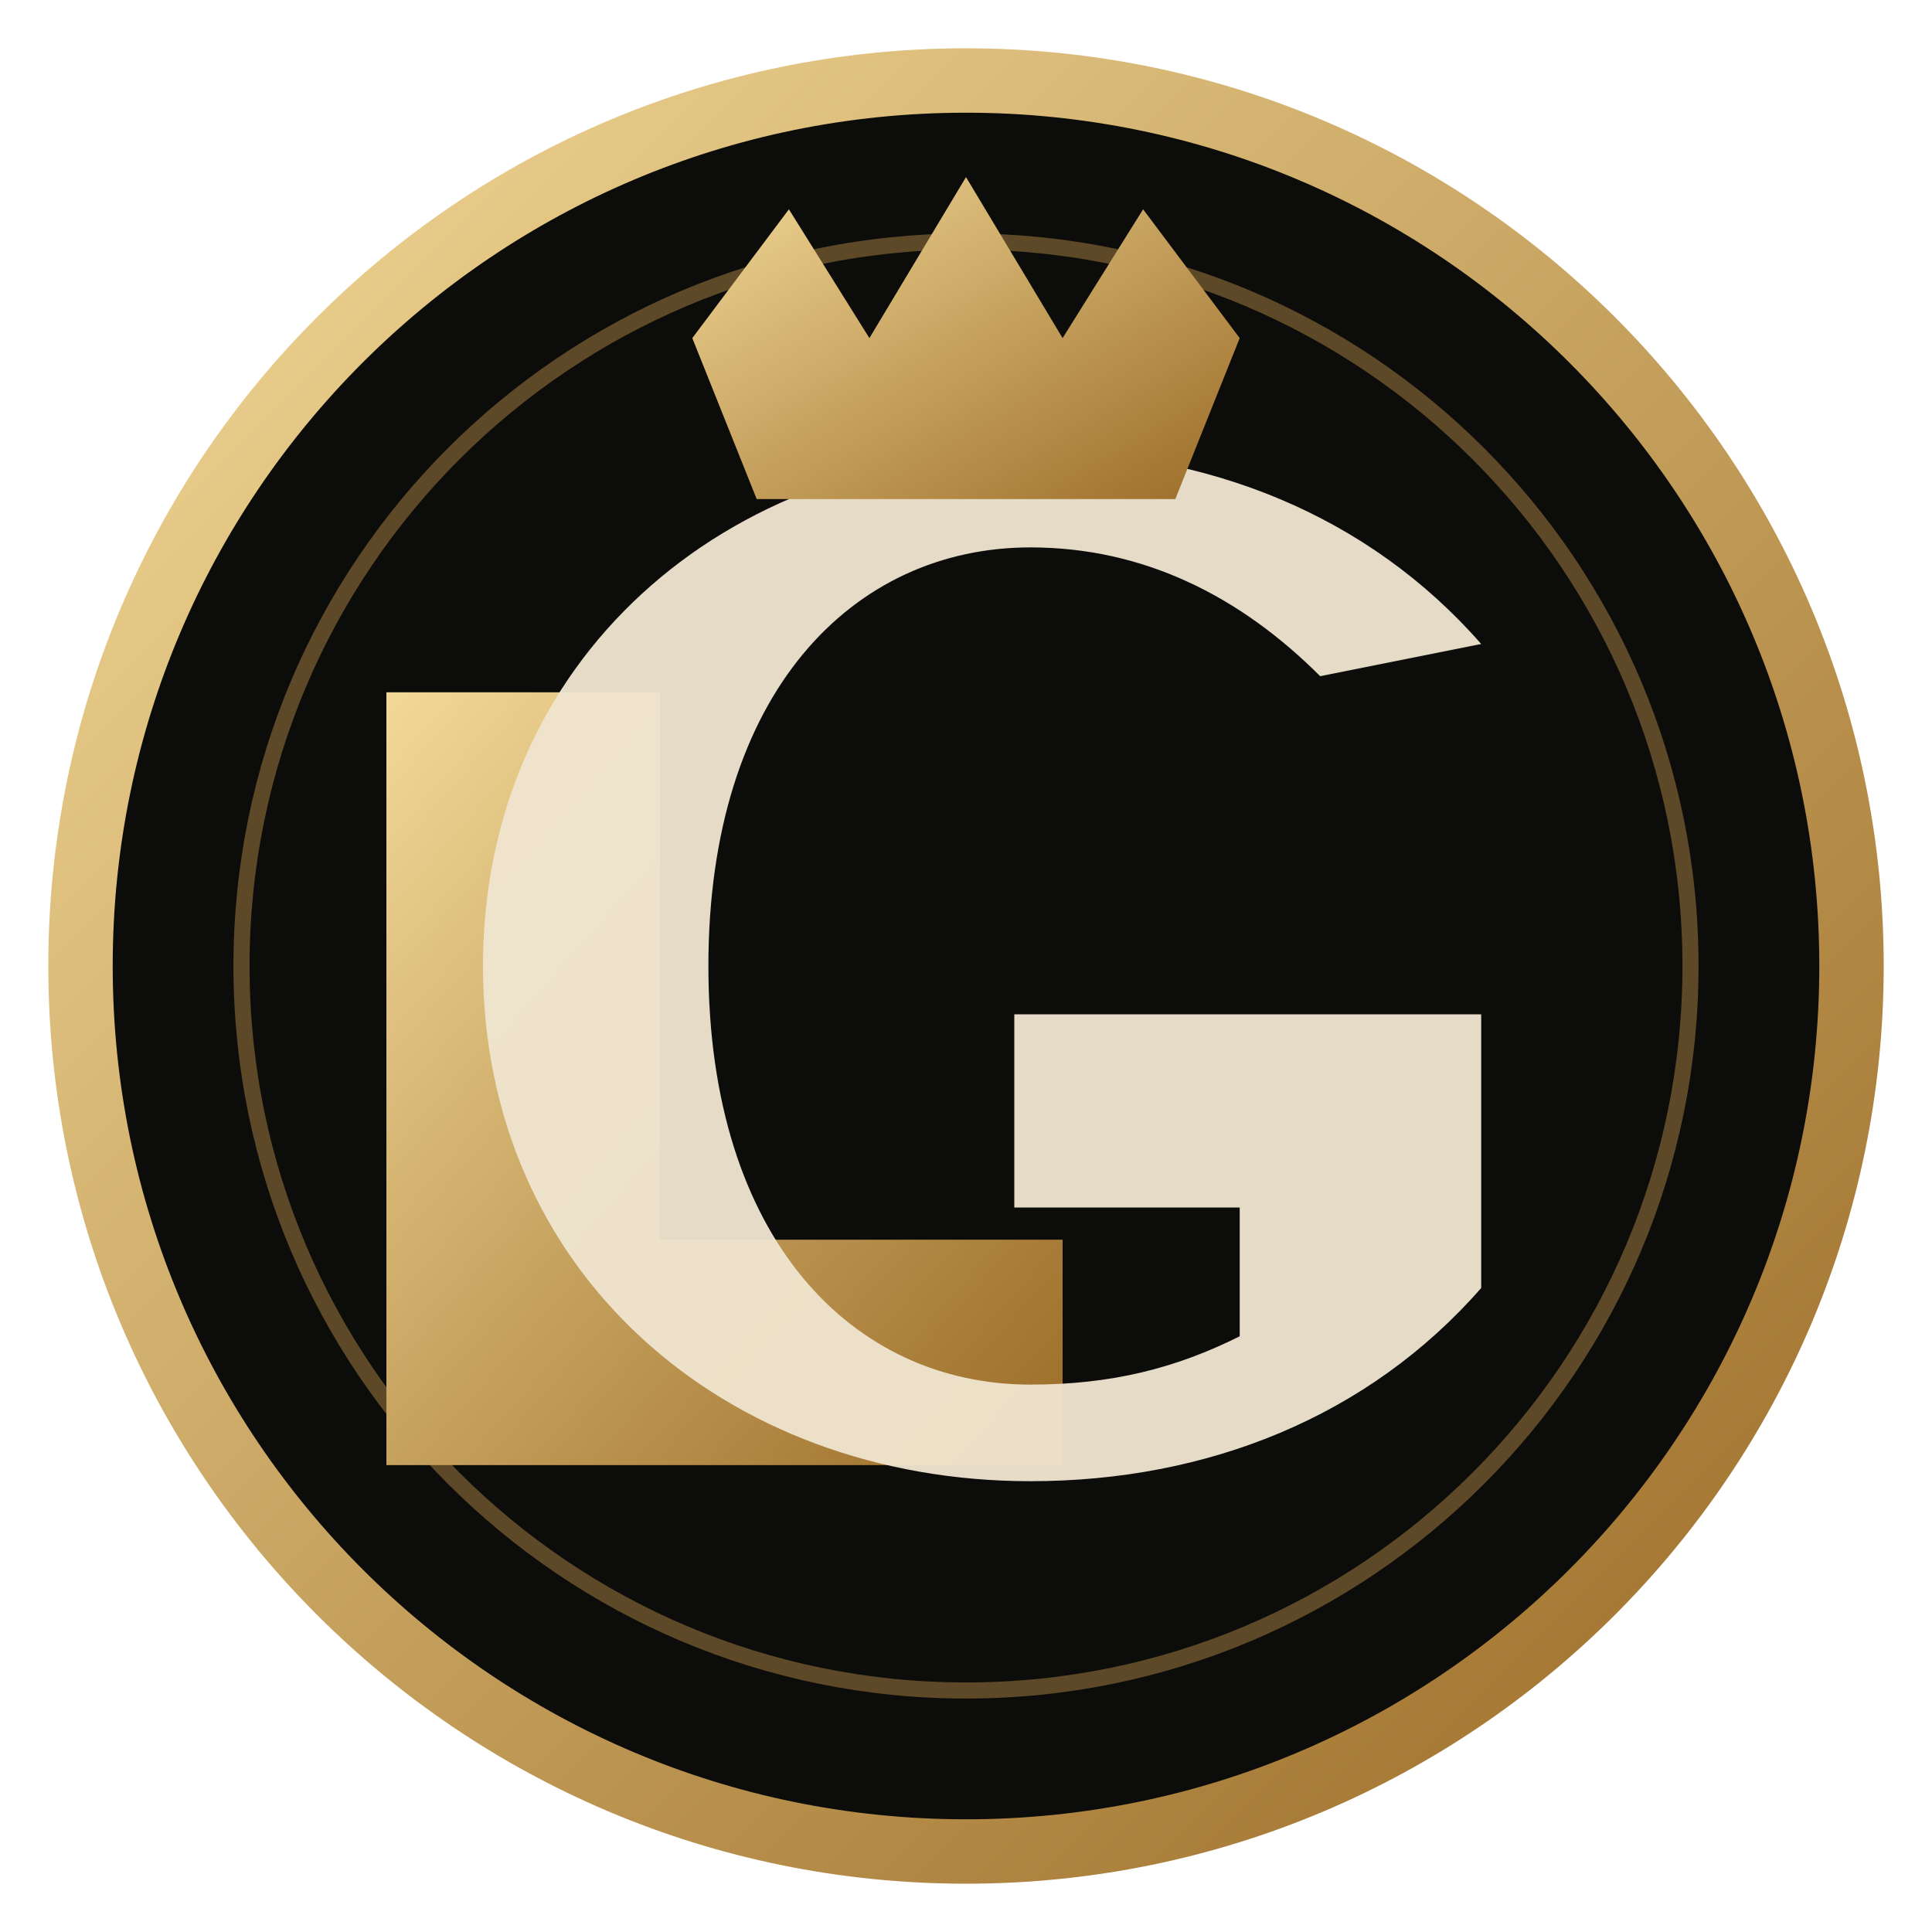
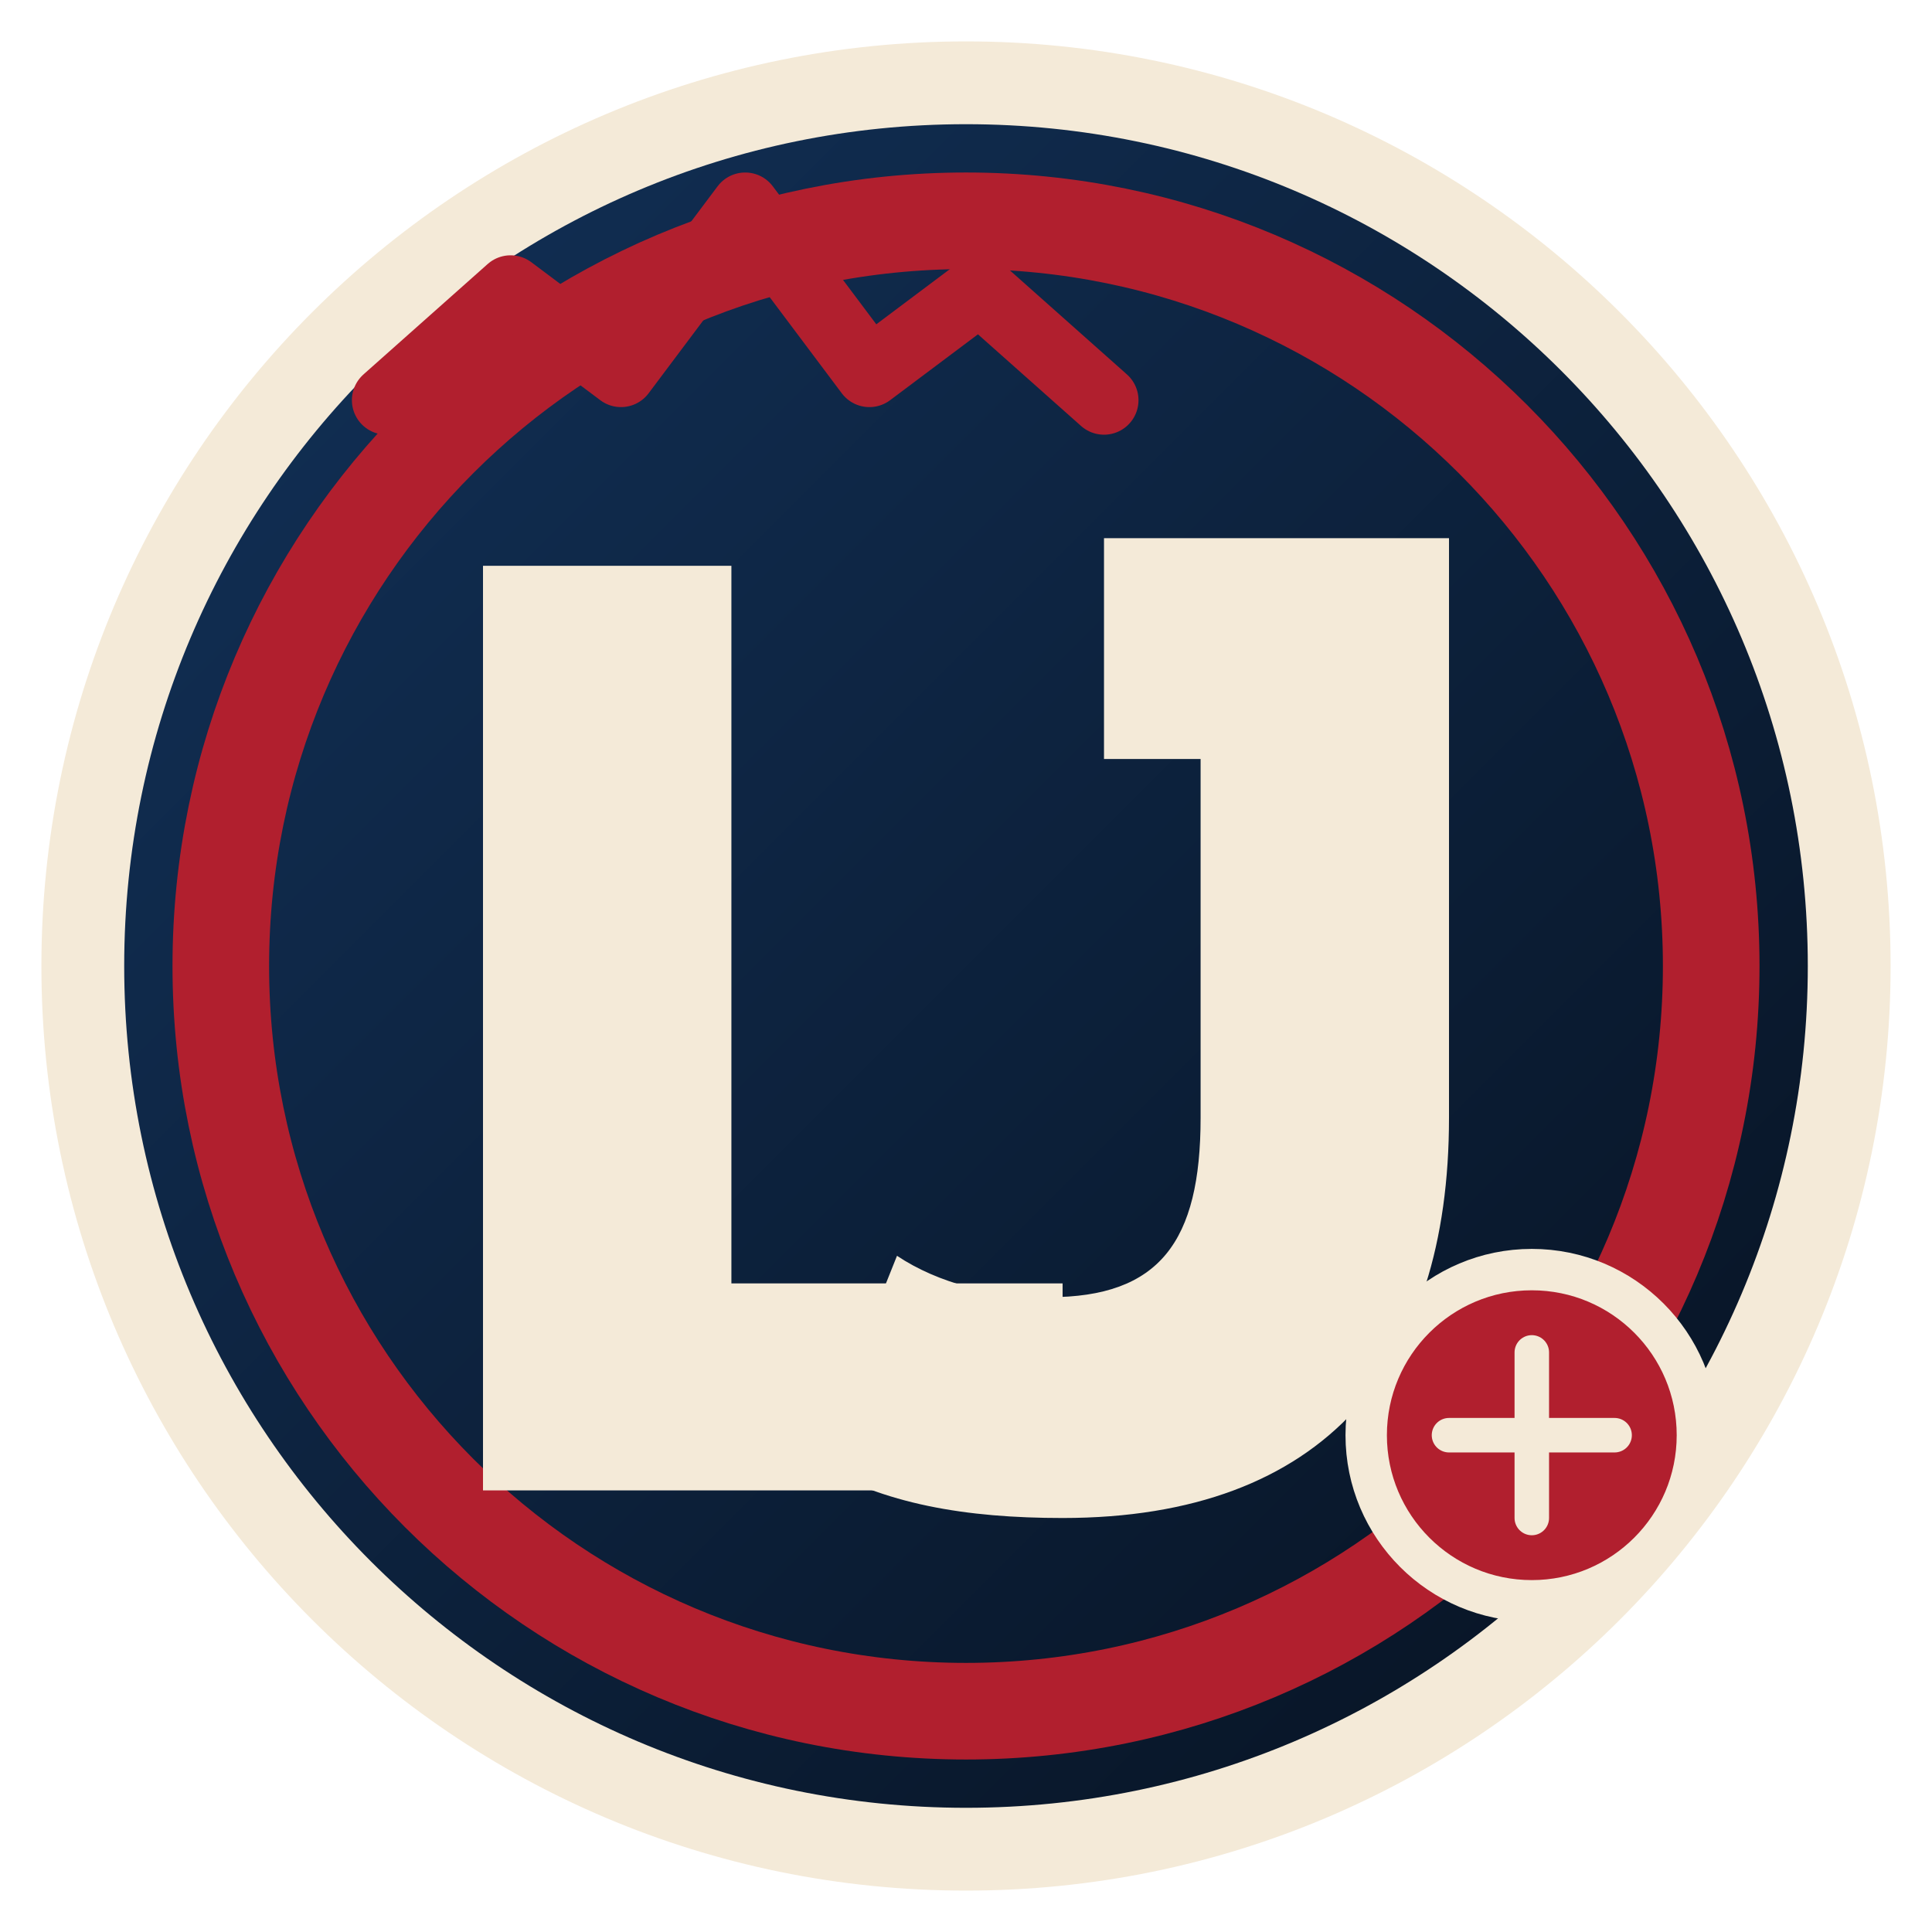
- <svg xmlns="http://www.w3.org/2000/svg" viewBox="0 0 120 120">
+ <svg xmlns="http://www.w3.org/2000/svg" viewBox="0 0 140 140" role="img" aria-label="LammaJammer Collectibles">
  <defs>
-     <linearGradient id="g" x1="0" y1="0" x2="1" y2="1">
-       <stop stop-color="#f2d897" />
-       <stop offset="1" stop-color="#9b6c27" />
+     <linearGradient id="nav" x1="0" y1="0" x2="1" y2="1">
+       <stop offset="0" stop-color="#12325a" />
+       <stop offset="1" stop-color="#07111f" />
    </linearGradient>
  </defs>
-   <circle cx="60" cy="60" r="55" fill="#0c0c0b" stroke="url(#g)" stroke-width="4" />
-   <circle cx="60" cy="60" r="45" fill="none" stroke="#5d4827" stroke-width="1" />
-   <path d="M24 43h17v34h25v14H24z" fill="url(#g)" />
-   <path d="M92 40c-7-8-17-12-28-12-19 0-34 13-34 32s15 32 34 32c11 0 21-4 28-12V63H63v12h14v8c-4 2-8 3-13 3-11 0-20-9-20-26s9-26 20-26c7 0 13 3 18 8z" fill="#efe5cf" opacity=".95" />
-   <path d="M43 21l6-8 5 8 6-10 6 10 5-8 6 8-4 10H47z" fill="url(#g)" />
+   <circle cx="70" cy="70" r="64" fill="url(#nav)" stroke="#f4ead8" stroke-width="6" />
+   <circle cx="70" cy="70" r="54" fill="none" stroke="#b11f2e" stroke-width="7" />
+   <path d="M35 41h18v52h24v15H35z" fill="#f4ead8" />
+   <path d="M80 39h25v42c0 18-9 29-28 29-7 0-13-1-18-4l6-15c3 2 7 3 11 3 8 0 11-4 11-13V55h-7z" fill="#f4ead8" />
+   <path d="M28 29l9-8 8 6 9-12 9 12 8-6 9 8" fill="none" stroke="#b11f2e" stroke-width="5" stroke-linecap="round" stroke-linejoin="round" />
+   <circle cx="111" cy="104" r="12" fill="#b11f2e" stroke="#f4ead8" stroke-width="3" />
+   <path d="M105 104h12M111 98v12" stroke="#f4ead8" stroke-width="2.5" stroke-linecap="round" />
</svg>
